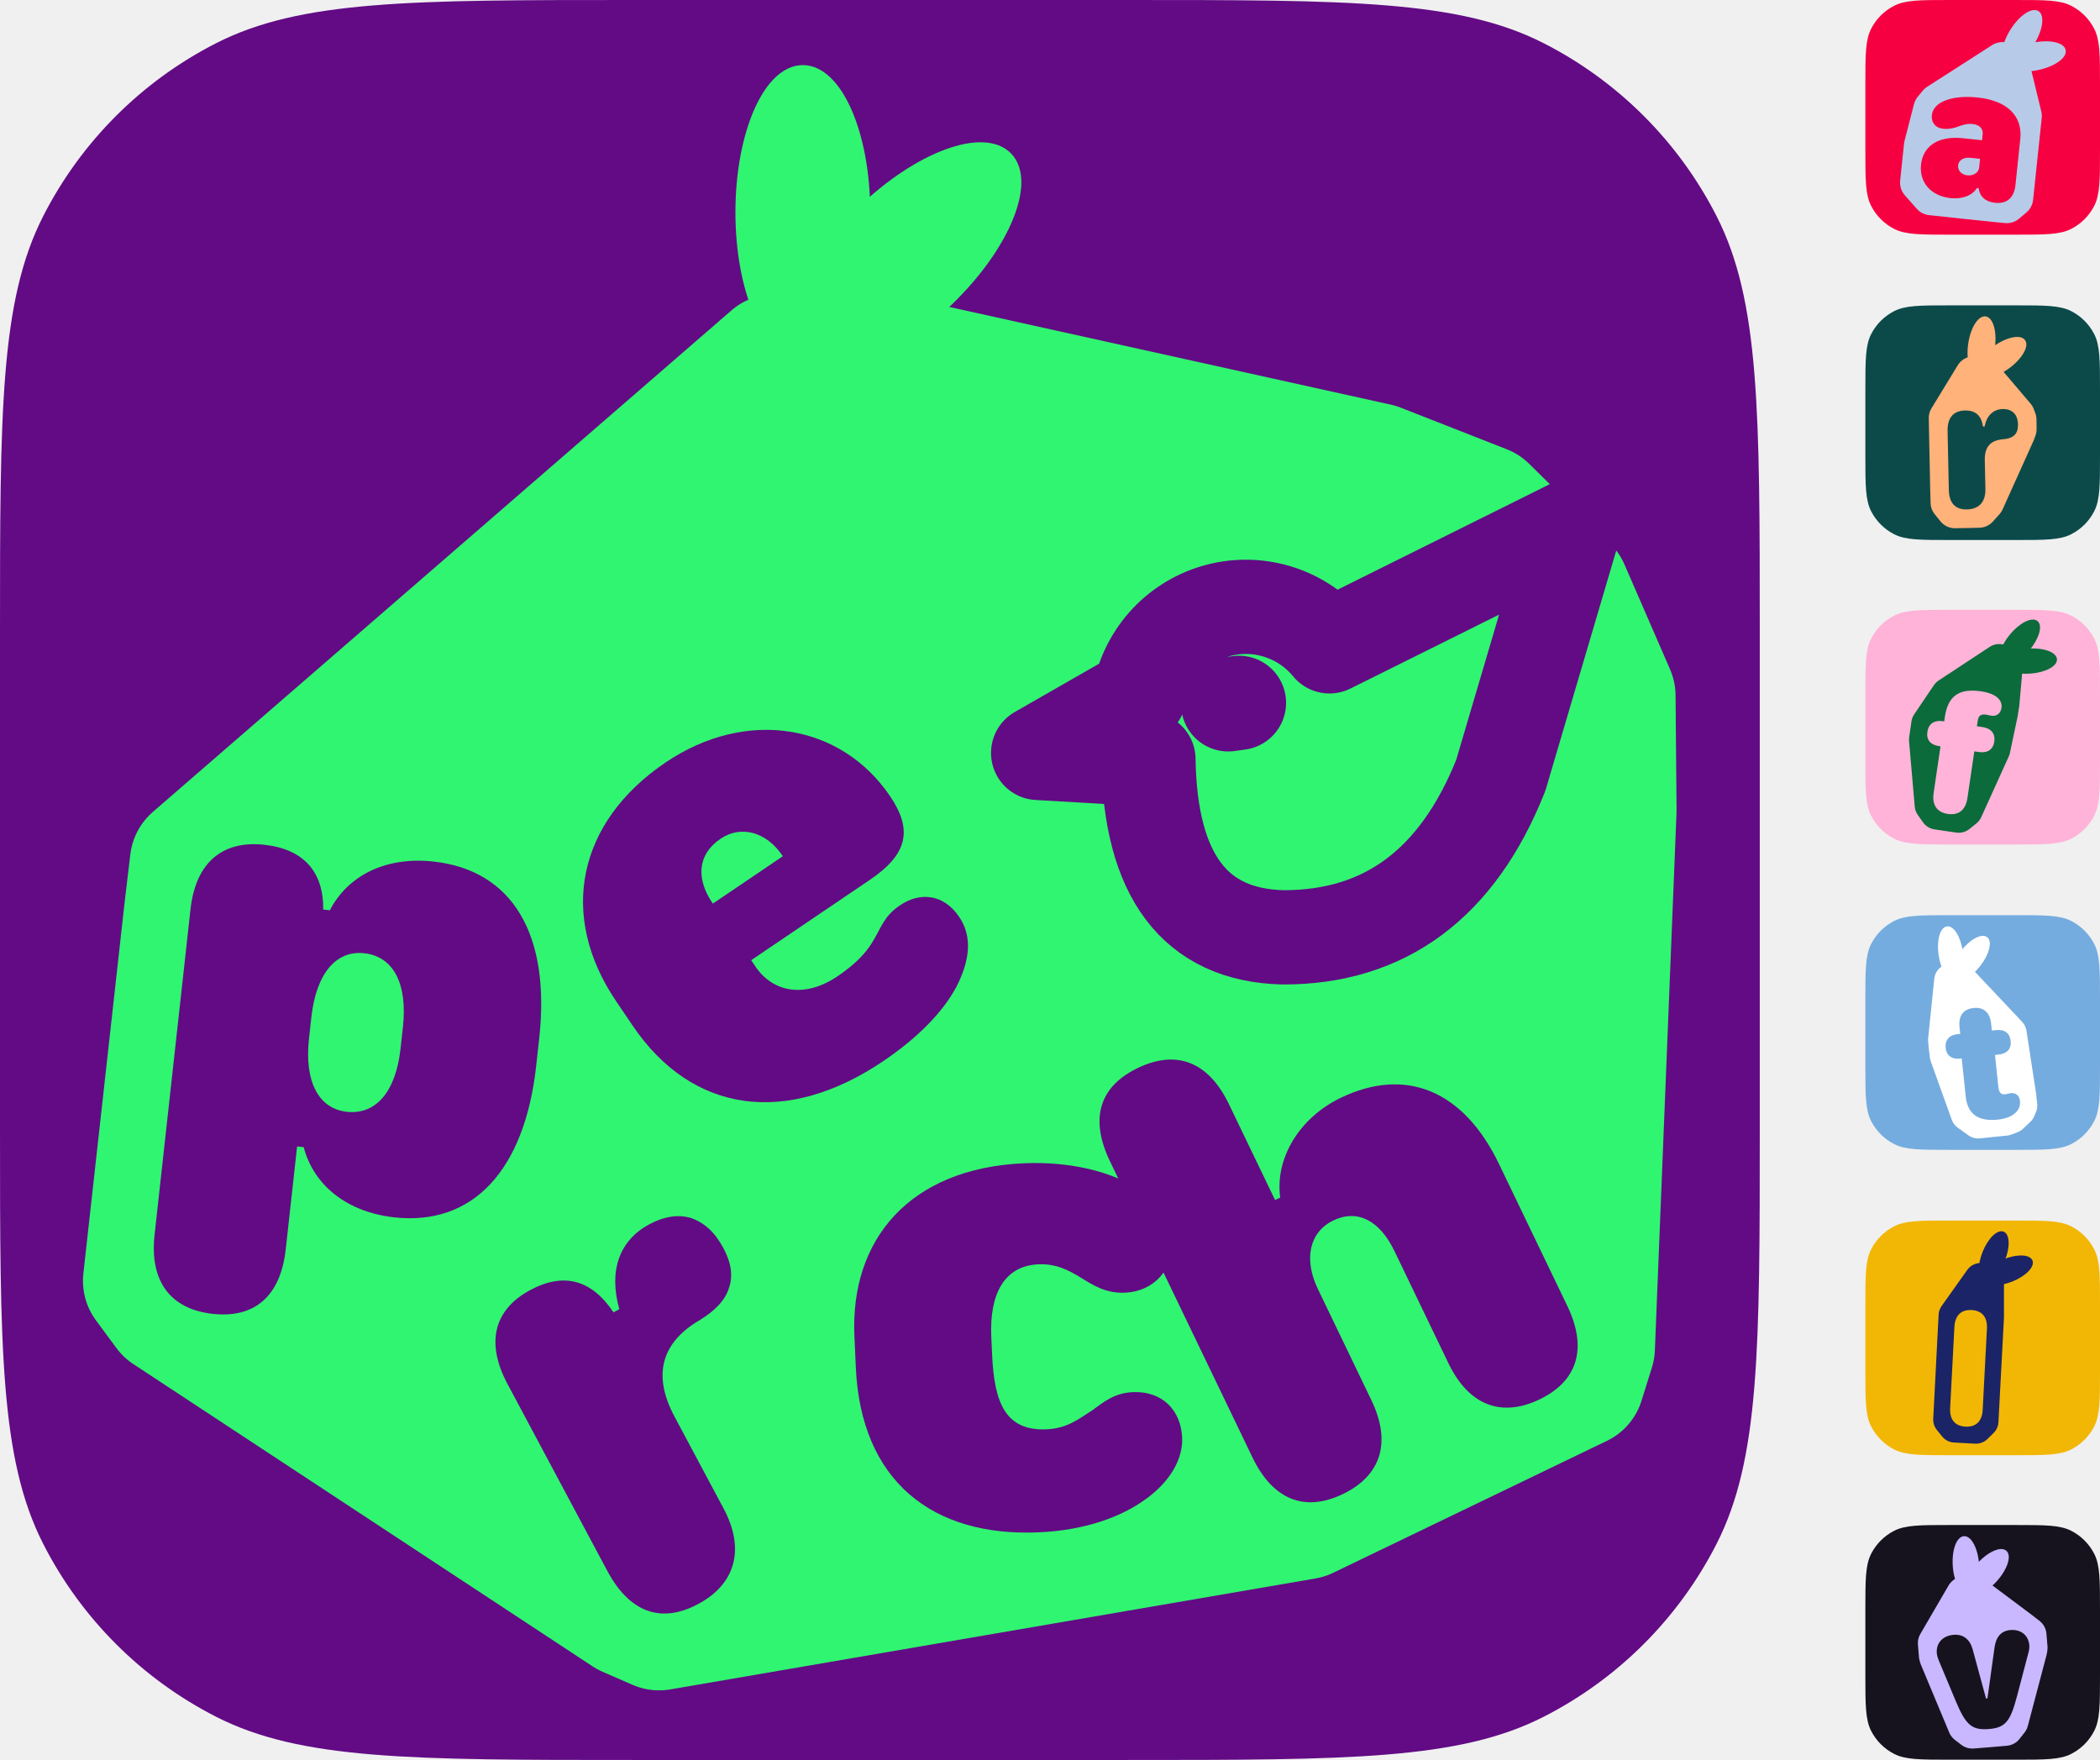
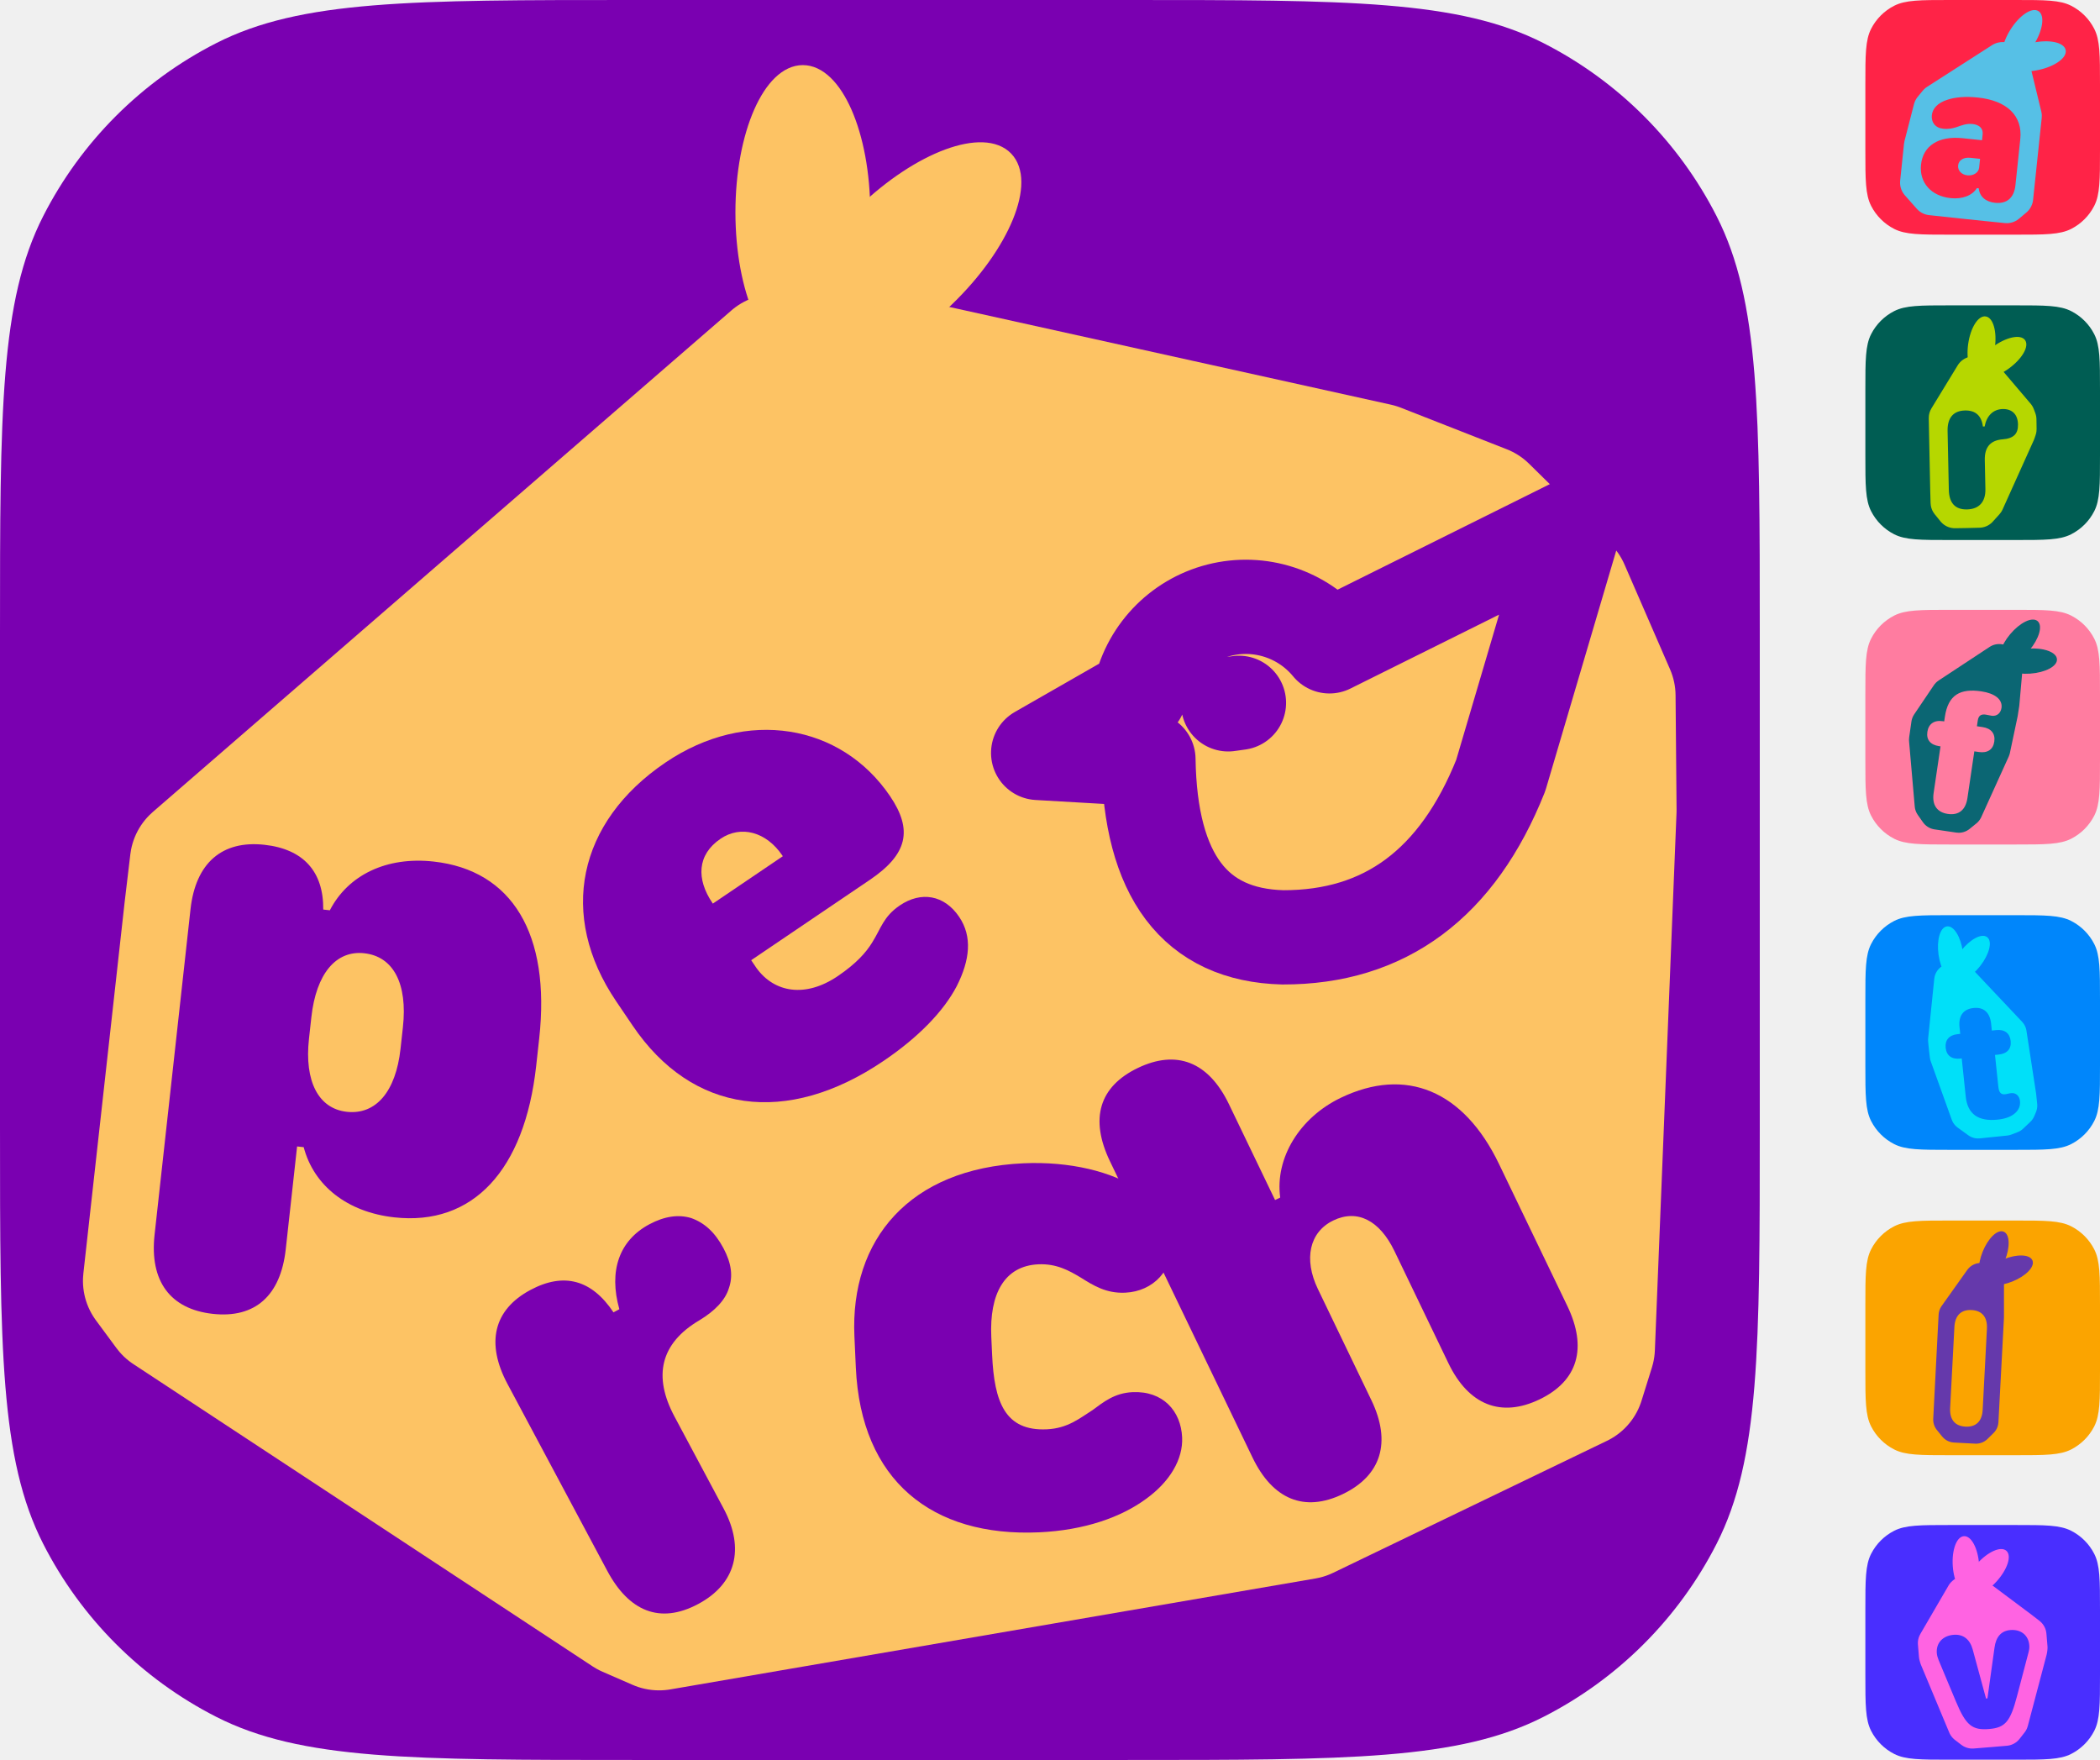
<svg xmlns="http://www.w3.org/2000/svg" viewBox="0 0 238.667 200" width="238.667" height="200">
-   <path d="M327.68 0c64.518 0 96.777 0 121.42 12.556a115.2 115.2 0 0 1 50.344 50.344c12.556 24.643 12.556 56.902 12.556 121.42L512 327.68c0 64.518 0 96.777 -12.556 121.42a115.2 115.2 0 0 1 -50.344 50.344c-24.643 12.556 -56.902 12.556 -121.42 12.556L184.32 512c-64.518 0 -96.777 0 -121.42 -12.556a115.2 115.2 0 0 1 -50.344 -50.344c-12.556 -24.643 -12.556 -56.902 -12.556 -121.42L0 184.32c0 -64.518 0 -96.777 12.556 -121.42a115.2 115.2 0 0 1 50.344 -50.344c24.643 -12.556 56.902 -12.556 121.42 -12.556Z" transform="scale(0.390625)" fill="#620B85" />
+   <path d="M327.68 0c64.518 0 96.777 0 121.42 12.556a115.2 115.2 0 0 1 50.344 50.344c12.556 24.643 12.556 56.902 12.556 121.42L512 327.68c0 64.518 0 96.777 -12.556 121.42a115.2 115.2 0 0 1 -50.344 50.344c-24.643 12.556 -56.902 12.556 -121.42 12.556L184.32 512c-64.518 0 -96.777 0 -121.42 -12.556a115.2 115.2 0 0 1 -50.344 -50.344c-12.556 -24.643 -12.556 -56.902 -12.556 -121.42L0 184.32c0 -64.518 0 -96.777 12.556 -121.42a115.2 115.2 0 0 1 50.344 -50.344c24.643 -12.556 56.902 -12.556 121.42 -12.556Z" transform="scale(0.390625)" fill="#7a00b1" />
  <g transform="translate(1.0 -19.7) scale(1.079) rotate(-12 100 110)">
-     <g opacity="1" fill="#30F570" stroke="#30F570">
+     <g opacity="1" fill="#fdc364" stroke="#fdc364">
      <path d="M7.7 134.5 L20.1 97.1 L21.7 92.4 L92.3 53.4 L98.3 53.4 L151.9 77.8 L161.9 84.4 L168.5 94.4 L170.9 106.2 L168.5 118.0 L154.5 172.9 L152.7 176.1 L121.6 183.7 L52.7 181.0 L49.9 179.0 L9.2 137.8 Z" stroke-width="14" stroke-linejoin="round" />
      <ellipse cx="95.3" cy="38.4" rx="6.6" ry="15.0" transform="rotate(12 95.3 53.4)" />
      <ellipse cx="95.3" cy="38.4" rx="6.6" ry="15.0" transform="rotate(58 95.3 53.4)" />
      <ellipse cx="95.3" cy="53.4" rx="9.0" ry="7.0" />
    </g>
-     <path d="M-26 -4 L-16 -8 A10 10 0 0 1 2 -10 L26 -18 L16 4 Q8 18 -6 16 Q-18 14 -16 -2 Z M-8 -6 L-7 -6" transform="translate(140.1 106.2) rotate(4.0) scale(1.141)" fill="none" stroke="#620B85" stroke-width="8.7" stroke-linejoin="round" stroke-linecap="round" />
-     <g fill="#620B85">
+     <path d="M-26 -4 L-16 -8 A10 10 0 0 1 2 -10 L26 -18 L16 4 Q8 18 -6 16 Q-18 14 -16 -2 Z M-8 -6 L-7 -6" transform="translate(140.1 106.2) rotate(4.0) scale(1.141)" fill="none" stroke="#7a00b1" stroke-width="8.7" stroke-linejoin="round" stroke-linecap="round" />
+     <g fill="#7a00b1">
      <path d="M0.5 10.8V-0.2C0.5 -5 2.8 -7.7 7.6 -7.9C9.5 -8 11 -8.5 11.9 -9.4C12.9 -10.3 13.4 -11.6 13.4 -13.4C13.4 -15.3 12.9 -16.7 11.9 -17.8C10.9 -18.8 9.5 -19.3 7.7 -19.3C4.1 -19.3 1.6 -17 0.7 -12.9H0C-0.4 -17 -2.6 -19.1 -6.6 -19.1C-11 -19.1 -13.4 -16.4 -13.4 -11.5V10.8C-13.4 15.6 -11.2 18.4 -6.6 18.4C-2.1 18.4 0.5 15.6 0.5 10.8Z" transform="translate(58.4 160.3) rotate(-16.1)" />
      <path d="M-17 0.9C-17 12.8 -9.8 19.1 1.5 19.1C6.3 19.1 10.2 17.9 12.9 16.1C15.5 14.4 17 12.1 17 9.8C17 7 15.2 4.8 12 4.8C10.1 4.8 8.9 5.7 7.7 6.5C6.3 7.3 5 8.3 2.8 8.3C-1.6 8.3 -2.6 5.2 -2.6 0.2V-1.7C-2.6 -6.2 -0.9 -9.1 2.7 -9.1C4.6 -9.1 5.9 -8.3 7.1 -7.5C8.4 -6.6 9.7 -5.7 11.7 -5.7C14.7 -5.7 16.9 -7.9 16.9 -10.9C16.9 -13 15.7 -14.9 13.6 -16.5C10.9 -18.5 6.5 -19.8 1.6 -19.8C-10.4 -19.8 -17 -12.6 -17 -2.4Z" transform="translate(95.5 160.8) rotate(9.4)" />
      <path d="M18.4 10.8V-5.8C18.4 -14.4 14 -19.3 6.4 -19.3C1.6 -19.3 -2.6 -16.6 -3.9 -12.6H-4.5V-23.8C-4.5 -28.8 -7 -31.4 -11.5 -31.4C-16 -31.4 -18.4 -28.8 -18.4 -23.8V10.8C-18.4 15.7 -16 18.4 -11.5 18.4C-7 18.4 -4.5 15.7 -4.5 10.8V-2.2C-4.5 -5.7 -2.7 -8 0.1 -8C2.9 -8 4.5 -5.9 4.5 -2.3V10.8C4.5 15.7 7 18.4 11.5 18.4C16 18.4 18.4 15.7 18.4 10.8Z" transform="translate(132.8 162.0) rotate(-13.7)" />
      <path d="M-5.1 23V12.1H-4.4C-2.9 16 0.9 18.4 5.9 18.4C14.2 18.4 19 12 19 0.9V-2C19 -13.1 14.2 -19.3 5.9 -19.3C0.9 -19.3 -2.9 -16.9 -4.4 -13H-5.1C-5.5 -17 -7.9 -19.1 -12 -19.1C-16.5 -19.1 -19 -16.4 -19 -11.5V23C-19 27.9 -16.5 30.6 -12 30.6C-7.5 30.6 -5.1 27.9 -5.1 23ZM-5.1 0.7V-1.6C-5.1 -6.2 -3.3 -8.9 -0.3 -8.9C2.8 -8.9 4.6 -6.2 4.6 -1.6V0.7C4.6 5.2 2.8 7.9 -0.3 7.9C-3.3 7.9 -5.1 5.2 -5.1 0.7Z" transform="translate(34.5 114.0) rotate(18.3)" />
      <path d="M-18 1.2C-18 12.4 -10.5 19.1 1.8 19.1C6.3 19.1 10 18.3 12.6 16.9C15.3 15.4 16.9 13.5 16.9 11C16.9 8.2 15.1 6.5 12.4 6.5C10.3 6.5 9.4 7.4 7.8 8.1C6.7 8.6 5.2 9 2.8 9C-1.3 9 -3.7 6.7 -3.8 3.5V2.5H11.3C16.1 2.5 18 0.7 18 -3.6C18 -12.8 10.7 -19.8 0.4 -19.8C-10.8 -19.8 -18 -12.8 -18 -1.9ZM-3.8 -4.7V-4.8C-3.8 -7.8 -2.3 -9.9 0.7 -9.9C3.3 -9.9 5.1 -7.8 5.1 -4.8V-4.7Z" transform="translate(79.3 110.9) rotate(-22.1)" />
    </g>
  </g>
  <svg x="212" y="0.0" width="26.667" height="26.667" viewBox="0 0 200 200">
-     <path d="M327.68 0c64.518 0 96.777 0 121.42 12.556a115.2 115.2 0 0 1 50.344 50.344c12.556 24.643 12.556 56.902 12.556 121.42L512 327.68c0 64.518 0 96.777 -12.556 121.42a115.2 115.2 0 0 1 -50.344 50.344c-24.643 12.556 -56.902 12.556 -121.42 12.556L184.32 512c-64.518 0 -96.777 0 -121.42 -12.556a115.2 115.2 0 0 1 -50.344 -50.344c-12.556 -24.643 -12.556 -56.902 -12.556 -121.42L0 184.32c0 -64.518 0 -96.777 12.556 -121.42a115.2 115.2 0 0 1 50.344 -50.344c24.643 -12.556 56.902 -12.556 121.42 -12.556Z" transform="scale(0.390625)" fill="#F70041" />
+     <path d="M327.68 0c64.518 0 96.777 0 121.42 12.556a115.2 115.2 0 0 1 50.344 50.344c12.556 24.643 12.556 56.902 12.556 121.42L512 327.68c0 64.518 0 96.777 -12.556 121.42a115.2 115.2 0 0 1 -50.344 50.344c-24.643 12.556 -56.902 12.556 -121.42 12.556L184.32 512c-64.518 0 -96.777 0 -121.42 -12.556a115.2 115.2 0 0 1 -50.344 -50.344c-12.556 -24.643 -12.556 -56.902 -12.556 -121.42L0 184.32c0 -64.518 0 -96.777 12.556 -121.42a115.2 115.2 0 0 1 50.344 -50.344c24.643 -12.556 56.902 -12.556 121.42 -12.556Z" transform="scale(0.390625)" fill="#ff2347" />
    <g transform="translate(-22.4 -11.1) scale(1.163) rotate(20 100 110)">
-       <g opacity="1" fill="#B7CBE8" stroke="#B7CBE8">
+       <g opacity="1" fill="#56c0e6" stroke="#56c0e6">
        <path d="M63.3 101.4 L65.2 96.0 L99.5 51.0 L105.5 51.0 L127.2 83.6 L141.8 142.2 L138.3 148.3 L123.3 152.1 L106.5 156.3 L84.2 161.8 L72.6 155.5 L66.0 129.1 Z" stroke-width="28" stroke-linejoin="round" />
        <ellipse cx="102.5" cy="29.0" rx="9.7" ry="22.0" transform="rotate(12 102.5 51.0)" />
        <ellipse cx="102.5" cy="29.0" rx="9.7" ry="22.0" transform="rotate(58 102.5 51.0)" />
        <ellipse cx="102.5" cy="51.0" rx="16.0" ry="14.0" />
      </g>
-       <path d="M7.3 27.4H8.7C10 33.5 14.9 36.7 21.7 36.7C30.3 36.7 35.2 31.7 35.2 22.3V-11.7C35.2 -28.7 22.7 -38.7 1.1 -38.7C-8.2 -38.7 -15.4 -37.2 -20.6 -34.9C-28 -31.8 -31.1 -27 -31.1 -22.3C-31.1 -17.2 -27.7 -13.3 -21.8 -13.3C-17.7 -13.3 -15 -14.3 -12.4 -15.4C-8.8 -17.1 -5.3 -19 -0.8 -19C4.3 -19 7.4 -16.6 7.4 -12.2V-7.9H-7.1C-24.6 -7.8 -35.2 0.6 -35.2 14.6C-35.2 27.8 -25.4 36.7 -11 36.7C-2.5 36.7 4.5 33.2 7.3 27.4ZM-8.1 12.3C-8.1 8.4 -4.8 5.8 0.3 5.8H7.4V12.3C7.4 15.9 3.9 18.8 -0.6 18.8C-4.9 18.8 -8.1 16 -8.1 12.3Z" transform="translate(100 120) rotate(-14.0)" fill="#F70041" />
+       <path d="M7.3 27.4H8.7C10 33.5 14.9 36.7 21.7 36.7C30.3 36.7 35.2 31.7 35.2 22.3V-11.7C35.2 -28.7 22.7 -38.7 1.1 -38.7C-8.2 -38.7 -15.4 -37.2 -20.6 -34.9C-28 -31.8 -31.1 -27 -31.1 -22.3C-31.1 -17.2 -27.7 -13.3 -21.8 -13.3C-17.7 -13.3 -15 -14.3 -12.4 -15.4C-8.8 -17.1 -5.3 -19 -0.8 -19C4.3 -19 7.4 -16.6 7.4 -12.2V-7.9H-7.1C-24.6 -7.8 -35.2 0.6 -35.2 14.6C-35.2 27.8 -25.4 36.7 -11 36.7C-2.5 36.7 4.5 33.2 7.3 27.4ZM-8.1 12.3C-8.1 8.4 -4.8 5.8 0.3 5.8H7.4V12.3C7.4 15.9 3.9 18.8 -0.6 18.8C-4.9 18.8 -8.1 16 -8.1 12.3Z" transform="translate(100 120) rotate(-14.0)" fill="#ff2347" />
    </g>
  </svg>
  <svg x="212" y="34.7" width="26.667" height="26.667" viewBox="0 0 200 200">
-     <path d="M327.68 0c64.518 0 96.777 0 121.42 12.556a115.2 115.2 0 0 1 50.344 50.344c12.556 24.643 12.556 56.902 12.556 121.42L512 327.68c0 64.518 0 96.777 -12.556 121.42a115.2 115.2 0 0 1 -50.344 50.344c-24.643 12.556 -56.902 12.556 -121.42 12.556L184.32 512c-64.518 0 -96.777 0 -121.42 -12.556a115.2 115.2 0 0 1 -50.344 -50.344c-12.556 -24.643 -12.556 -56.902 -12.556 -121.42L0 184.32c0 -64.518 0 -96.777 12.556 -121.42a115.2 115.2 0 0 1 50.344 -50.344c24.643 -12.556 56.902 -12.556 121.42 -12.556Z" transform="scale(0.390625)" fill="#0C4A4A" />
+     <path d="M327.68 0c64.518 0 96.777 0 121.42 12.556a115.2 115.2 0 0 1 50.344 50.344c12.556 24.643 12.556 56.902 12.556 121.42L512 327.68c0 64.518 0 96.777 -12.556 121.42a115.2 115.2 0 0 1 -50.344 50.344c-24.643 12.556 -56.902 12.556 -121.42 12.556L184.32 512c-64.518 0 -96.777 0 -121.42 -12.556a115.2 115.2 0 0 1 -50.344 -50.344c-12.556 -24.643 -12.556 -56.902 -12.556 -121.42L0 184.32c0 -64.518 0 -96.777 12.556 -121.42a115.2 115.2 0 0 1 50.344 -50.344c24.643 -12.556 56.902 -12.556 121.42 -12.556Z" transform="scale(0.390625)" fill="#005d53" />
    <g transform="translate(-12.7 -2.8) scale(1.126) rotate(-4 100 110)">
-       <g opacity="1" fill="#FFB27A" stroke="#FFB27A">
+       <g opacity="1" fill="#b6d700" stroke="#b6d700">
        <path d="M71.8 149.9 L72.2 140.2 L74.4 95.7 L74.9 85.9 L97.0 54.8 L103.0 54.8 L127.3 87.8 L128.2 90.8 L128.0 94.5 L127.8 98.1 L126.7 100.7 L99.5 151.3 L94.1 156.5 L85.0 156.1 L75.8 155.6 Z" stroke-width="28" stroke-linejoin="round" />
        <ellipse cx="100.0" cy="32.8" rx="9.7" ry="22.0" transform="rotate(12 100.0 54.8)" />
        <ellipse cx="100.0" cy="32.8" rx="9.7" ry="22.0" transform="rotate(58 100.0 54.8)" />
        <ellipse cx="100.0" cy="54.8" rx="16.0" ry="14.0" />
      </g>
-       <path d="M1 21.6V-0.4C1 -10.1 5.5 -15.3 15.1 -15.8C19 -16 21.9 -17 23.9 -18.8C25.8 -20.6 26.7 -23.3 26.7 -26.8C26.7 -30.5 25.7 -33.5 23.8 -35.5C21.8 -37.6 19 -38.7 15.4 -38.7C8.2 -38.7 3.1 -33.9 1.4 -25.8H0.1C-0.8 -34 -5.2 -38.2 -13.2 -38.2C-22.1 -38.2 -26.7 -32.8 -26.7 -23V21.6C-26.7 31.3 -22.4 36.7 -13.3 36.7C-4.1 36.7 1 31.3 1 21.6Z" transform="translate(100 120) rotate(2.8)" fill="#0C4A4A" />
+       <path d="M1 21.6V-0.4C1 -10.1 5.5 -15.3 15.1 -15.8C19 -16 21.9 -17 23.9 -18.8C25.8 -20.6 26.7 -23.3 26.7 -26.8C26.7 -30.5 25.7 -33.5 23.8 -35.5C21.8 -37.6 19 -38.7 15.4 -38.7C8.2 -38.7 3.1 -33.9 1.4 -25.8H0.1C-0.8 -34 -5.2 -38.2 -13.2 -38.2C-22.1 -38.2 -26.7 -32.8 -26.7 -23V21.6C-26.7 31.3 -22.4 36.7 -13.3 36.7C-4.1 36.7 1 31.3 1 21.6Z" transform="translate(100 120) rotate(2.8)" fill="#005d53" />
    </g>
  </svg>
  <svg x="212" y="69.3" width="26.667" height="26.667" viewBox="0 0 200 200">
-     <path d="M327.68 0c64.518 0 96.777 0 121.42 12.556a115.2 115.2 0 0 1 50.344 50.344c12.556 24.643 12.556 56.902 12.556 121.42L512 327.68c0 64.518 0 96.777 -12.556 121.42a115.2 115.2 0 0 1 -50.344 50.344c-24.643 12.556 -56.902 12.556 -121.42 12.556L184.32 512c-64.518 0 -96.777 0 -121.42 -12.556a115.2 115.2 0 0 1 -50.344 -50.344c-12.556 -24.643 -12.556 -56.902 -12.556 -121.42L0 184.32c0 -64.518 0 -96.777 12.556 -121.42a115.2 115.2 0 0 1 50.344 -50.344c24.643 -12.556 56.902 -12.556 121.42 -12.556Z" transform="scale(0.390625)" fill="#FFB3D9" />
+     <path d="M327.68 0c64.518 0 96.777 0 121.42 12.556a115.2 115.2 0 0 1 50.344 50.344c12.556 24.643 12.556 56.902 12.556 121.42L512 327.68c0 64.518 0 96.777 -12.556 121.42a115.2 115.2 0 0 1 -50.344 50.344c-24.643 12.556 -56.902 12.556 -121.42 12.556L184.32 512c-64.518 0 -96.777 0 -121.42 -12.556a115.2 115.2 0 0 1 -50.344 -50.344c-12.556 -24.643 -12.556 -56.902 -12.556 -121.42L0 184.32c0 -64.518 0 -96.777 12.556 -121.42a115.2 115.2 0 0 1 50.344 -50.344c24.643 -12.556 56.902 -12.556 121.42 -12.556Z" transform="scale(0.390625)" fill="#ff7ca0" />
    <g transform="translate(-21.7 11.7) scale(1.048) rotate(28 100 110)">
-       <g opacity="1" fill="#0B6B3A" stroke="#0B6B3A">
+       <g opacity="1" fill="#0b6673" stroke="#0b6673">
        <path d="M62.0 98.1 L65.0 69.7 L88.8 26.1 L94.8 26.1 L107.2 55.4 L109.8 62.9 L118.1 91.7 L121.5 145.7 L118.7 152.3 L101.9 158.3 L95.4 155.0 L66.4 110.3 L64.2 104.2 Z" stroke-width="28" stroke-linejoin="round" />
        <ellipse cx="91.8" cy="4.1" rx="9.7" ry="22.0" transform="rotate(12 91.8 26.1)" />
        <ellipse cx="91.8" cy="4.1" rx="9.7" ry="22.0" transform="rotate(58 91.8 26.1)" />
        <ellipse cx="91.8" cy="26.1" rx="16.0" ry="14.0" />
      </g>
-       <path d="M11.7 21.6V-16.8H15.4C22.6 -16.8 26.6 -20.5 26.6 -27C26.6 -33.5 22.6 -37.3 15.4 -37.3H10.8V-41.9C10.8 -46.4 13 -47.7 16.6 -47.7C18.2 -47.7 19.9 -47.5 21.4 -47.5C25.5 -47.5 28.4 -50.5 28.4 -55C28.4 -58.4 26.6 -61.3 23.2 -63.2C20.1 -64.9 15.8 -65.9 10.2 -65.9C-7.2 -65.9 -16.1 -59.1 -16.1 -41.1V-37.3H-17.3C-24.4 -37.3 -28.4 -33.4 -28.4 -26.9C-28.4 -20.4 -24.4 -16.8 -17.3 -16.8H-16.1V21.6C-16.1 31.4 -11.1 36.7 -2.2 36.7C6.8 36.7 11.7 31.4 11.7 21.6Z" transform="translate(100 120) rotate(-19.6)" fill="#FFB3D9" />
+       <path d="M11.7 21.6V-16.8H15.4C22.6 -16.8 26.6 -20.5 26.6 -27C26.6 -33.5 22.6 -37.3 15.4 -37.3H10.8V-41.9C10.8 -46.4 13 -47.7 16.6 -47.7C18.2 -47.7 19.9 -47.5 21.4 -47.5C25.5 -47.5 28.4 -50.5 28.4 -55C28.4 -58.4 26.6 -61.3 23.2 -63.2C20.1 -64.9 15.8 -65.9 10.2 -65.9C-7.2 -65.9 -16.1 -59.1 -16.1 -41.1V-37.3H-17.3C-24.4 -37.3 -28.4 -33.4 -28.4 -26.9C-28.4 -20.4 -24.4 -16.8 -17.3 -16.8H-16.1V21.6C-16.1 31.4 -11.1 36.7 -2.2 36.7C6.8 36.7 11.7 31.4 11.7 21.6Z" transform="translate(100 120) rotate(-19.6)" fill="#ff7ca0" />
    </g>
  </svg>
  <svg x="212" y="104.0" width="26.667" height="26.667" viewBox="0 0 200 200">
-     <path d="M327.68 0c64.518 0 96.777 0 121.42 12.556a115.2 115.2 0 0 1 50.344 50.344c12.556 24.643 12.556 56.902 12.556 121.42L512 327.68c0 64.518 0 96.777 -12.556 121.42a115.2 115.2 0 0 1 -50.344 50.344c-24.643 12.556 -56.902 12.556 -121.42 12.556L184.32 512c-64.518 0 -96.777 0 -121.42 -12.556a115.2 115.2 0 0 1 -50.344 -50.344c-12.556 -24.643 -12.556 -56.902 -12.556 -121.42L0 184.32c0 -64.518 0 -96.777 12.556 -121.42a115.2 115.2 0 0 1 50.344 -50.344c24.643 -12.556 56.902 -12.556 121.42 -12.556Z" transform="scale(0.390625)" fill="#74ACDF" />
+     <path d="M327.68 0c64.518 0 96.777 0 121.42 12.556a115.2 115.2 0 0 1 50.344 50.344c12.556 24.643 12.556 56.902 12.556 121.42L512 327.68c0 64.518 0 96.777 -12.556 121.42a115.2 115.2 0 0 1 -50.344 50.344c-24.643 12.556 -56.902 12.556 -121.42 12.556L184.32 512c-64.518 0 -96.777 0 -121.42 -12.556a115.2 115.2 0 0 1 -50.344 -50.344c-12.556 -24.643 -12.556 -56.902 -12.556 -121.42L0 184.32c0 -64.518 0 -96.777 12.556 -121.42a115.2 115.2 0 0 1 50.344 -50.344c24.643 -12.556 56.902 -12.556 121.42 -12.556Z" transform="scale(0.390625)" fill="#0086fb" />
    <g transform="translate(-5.5 14.4) scale(1.022) rotate(-20 100 110)">
-       <g opacity="1" fill="#FFFFFF" stroke="#FFFFFF">
+       <g opacity="1" fill="#00e0f9" stroke="#00e0f9">
        <path d="M76.9 146.0 L77.1 94.2 L78.6 87.9 L80.2 81.6 L102.0 36.6 L108.0 36.6 L133.1 94.8 L122.8 146.5 L120.8 154.5 L118.3 157.2 L110.7 160.5 L105.2 160.6 L83.0 155.0 Z" stroke-width="28" stroke-linejoin="round" />
        <ellipse cx="105.0" cy="14.6" rx="9.7" ry="22.0" transform="rotate(12 105.0 36.6)" />
        <ellipse cx="105.0" cy="14.6" rx="9.7" ry="22.0" transform="rotate(58 105.0 36.6)" />
        <ellipse cx="105.0" cy="36.6" rx="16.0" ry="14.0" />
      </g>
-       <path d="M-16.1 16.2C-16.1 30.8 -8 38.1 8.5 38.1C14.9 38.1 20.2 36.7 23.7 34C26.8 31.7 28.5 28.5 28.5 24.6C28.5 20.2 25.8 17.3 21.9 17.3C19.7 17.3 18.6 17.7 16.7 17.7C13.2 17.7 11.8 15.6 11.8 10.8V-15.8H14.9C22.1 -15.8 26 -19.5 26 -26C26 -32.5 22.1 -36.3 14.9 -36.3H11.3V-42C11.3 -51.4 6.7 -56.6 -1.9 -56.6C-10.5 -56.6 -15.2 -51.4 -15.2 -42V-36.3H-17.4C-24.5 -36.3 -28.5 -32.5 -28.5 -26C-28.5 -19.5 -24.5 -15.8 -17.4 -15.8H-16.1Z" transform="translate(100 120) rotate(14.0)" fill="#74ACDF" />
+       <path d="M-16.1 16.2C-16.1 30.8 -8 38.1 8.5 38.1C14.9 38.1 20.2 36.7 23.7 34C26.8 31.7 28.5 28.5 28.5 24.6C28.5 20.2 25.8 17.3 21.9 17.3C19.7 17.3 18.6 17.7 16.7 17.7C13.2 17.7 11.8 15.6 11.8 10.8V-15.8H14.9C22.1 -15.8 26 -19.5 26 -26C26 -32.5 22.1 -36.3 14.9 -36.3H11.3V-42C11.3 -51.4 6.7 -56.6 -1.9 -56.6C-10.5 -56.6 -15.2 -51.4 -15.2 -42V-36.3H-17.4C-24.5 -36.3 -28.5 -32.5 -28.5 -26C-28.5 -19.5 -24.5 -15.8 -17.4 -15.8H-16.1Z" transform="translate(100 120) rotate(14.0)" fill="#0086fb" />
    </g>
  </svg>
  <svg x="212" y="138.7" width="26.667" height="26.667" viewBox="0 0 200 200">
-     <path d="M327.68 0c64.518 0 96.777 0 121.42 12.556a115.2 115.2 0 0 1 50.344 50.344c12.556 24.643 12.556 56.902 12.556 121.42L512 327.68c0 64.518 0 96.777 -12.556 121.42a115.2 115.2 0 0 1 -50.344 50.344c-24.643 12.556 -56.902 12.556 -121.42 12.556L184.32 512c-64.518 0 -96.777 0 -121.42 -12.556a115.2 115.2 0 0 1 -50.344 -50.344c-12.556 -24.643 -12.556 -56.902 -12.556 -121.42L0 184.32c0 -64.518 0 -96.777 12.556 -121.42a115.2 115.2 0 0 1 50.344 -50.344c24.643 -12.556 56.902 -12.556 121.42 -12.556Z" transform="scale(0.390625)" fill="#F2B705" />
+     <path d="M327.68 0c64.518 0 96.777 0 121.42 12.556a115.2 115.2 0 0 1 50.344 50.344c12.556 24.643 12.556 56.902 12.556 121.42L512 327.68c0 64.518 0 96.777 -12.556 121.42a115.2 115.2 0 0 1 -50.344 50.344c-24.643 12.556 -56.902 12.556 -121.42 12.556L184.32 512c-64.518 0 -96.777 0 -121.42 -12.556a115.2 115.2 0 0 1 -50.344 -50.344c-12.556 -24.643 -12.556 -56.902 -12.556 -121.42L0 184.32c0 -64.518 0 -96.777 12.556 -121.42a115.2 115.2 0 0 1 50.344 -50.344c24.643 -12.556 56.902 -12.556 121.42 -12.556Z" transform="scale(0.390625)" fill="#fba400" />
    <g transform="translate(-10.9 19.3) scale(0.999) rotate(10 100 110)">
-       <g opacity="1" fill="#1B2466" stroke="#1B2466">
+       <g opacity="1" fill="#6539ab" stroke="#6539ab">
        <path d="M79.2 64.6 L95.4 30.5 L101.4 30.5 L106.8 61.2 L108.0 71.0 L117.6 149.5 L113.4 155.4 L104.5 156.5 L95.5 157.6 L90.1 152.9 L80.4 74.4 Z" stroke-width="28" stroke-linejoin="round" />
        <ellipse cx="98.4" cy="8.5" rx="9.7" ry="22.0" transform="rotate(12 98.4 30.5)" />
        <ellipse cx="98.4" cy="8.5" rx="9.7" ry="22.0" transform="rotate(58 98.4 30.5)" />
        <ellipse cx="98.4" cy="30.5" rx="16.0" ry="14.0" />
      </g>
-       <path d="M0 36.7C9 36.7 13.9 31.4 13.9 21.6V-47.7C13.9 -57.5 9 -62.9 0 -62.9C-9 -62.9 -13.9 -57.5 -13.9 -47.7V21.6C-13.9 31.4 -9 36.7 0 36.7Z" transform="translate(100 120) rotate(-7.0)" fill="#F2B705" />
+       <path d="M0 36.7C9 36.7 13.9 31.4 13.9 21.6V-47.7C13.9 -57.5 9 -62.9 0 -62.9C-9 -62.9 -13.9 -57.5 -13.9 -47.7V21.6C-13.9 31.4 -9 36.7 0 36.7Z" transform="translate(100 120) rotate(-7.0)" fill="#fba400" />
    </g>
  </svg>
  <svg x="212" y="173.3" width="26.667" height="26.667" viewBox="0 0 200 200">
-     <path d="M327.68 0c64.518 0 96.777 0 121.42 12.556a115.2 115.2 0 0 1 50.344 50.344c12.556 24.643 12.556 56.902 12.556 121.42L512 327.68c0 64.518 0 96.777 -12.556 121.42a115.2 115.2 0 0 1 -50.344 50.344c-24.643 12.556 -56.902 12.556 -121.42 12.556L184.32 512c-64.518 0 -96.777 0 -121.42 -12.556a115.2 115.2 0 0 1 -50.344 -50.344c-12.556 -24.643 -12.556 -56.902 -12.556 -121.42L0 184.32c0 -64.518 0 -96.777 12.556 -121.42a115.2 115.2 0 0 1 50.344 -50.344c24.643 -12.556 56.902 -12.556 121.42 -12.556Z" transform="scale(0.390625)" fill="#16131F" />
+     <path d="M327.68 0c64.518 0 96.777 0 121.42 12.556a115.2 115.2 0 0 1 50.344 50.344c12.556 24.643 12.556 56.902 12.556 121.42L512 327.68c0 64.518 0 96.777 -12.556 121.42a115.2 115.2 0 0 1 -50.344 50.344c-24.643 12.556 -56.902 12.556 -121.42 12.556L184.32 512c-64.518 0 -96.777 0 -121.42 -12.556a115.2 115.2 0 0 1 -50.344 -50.344c-12.556 -24.643 -12.556 -56.902 -12.556 -121.42L0 184.32c0 -64.518 0 -96.777 12.556 -121.42a115.2 115.2 0 0 1 50.344 -50.344c24.643 -12.556 56.902 -12.556 121.42 -12.556Z" transform="scale(0.390625)" fill="#492eff" />
    <g transform="translate(-10.6 1.7) scale(1.102) rotate(-16 100 110)">
-       <g opacity="1" fill="#C9B8FF" stroke="#C9B8FF">
+       <g opacity="1" fill="#ff63e2" stroke="#ff63e2">
        <path d="M69.3 90.2 L71.2 80.7 L102.5 50.7 L108.5 50.7 L137.2 88.5 L141.6 94.5 L140.1 102.1 L139.7 104.1 L139.0 105.7 L109.8 154.7 L104.7 158.4 L92.5 156.0 L79.6 153.4 L75.9 148.4 L69.3 92.0 Z" stroke-width="28" stroke-linejoin="round" />
        <ellipse cx="105.5" cy="28.7" rx="9.7" ry="22.0" transform="rotate(12 105.5 50.7)" />
        <ellipse cx="105.5" cy="28.7" rx="9.7" ry="22.0" transform="rotate(58 105.5 50.7)" />
        <ellipse cx="105.5" cy="50.7" rx="16.0" ry="14.0" />
      </g>
-       <path d="M-24.3 13.3C-18.1 32.5 -13.6 36.7 -0.4 36.7C12.1 36.7 16.4 32.2 23.1 13.3L34.7 -19.4C35.5 -21.6 35.9 -23.3 35.9 -25.3C35.9 -33.1 30.4 -38.2 22.3 -38.2C15.2 -38.2 10.7 -33.9 8.9 -25.5L0.2 13H-0.9L-8 -25.7C-9.5 -33.7 -14.3 -38.2 -21.8 -38.2C-30.2 -38.2 -35.9 -33 -35.9 -25.1C-35.9 -23.3 -35.5 -21.5 -34.9 -19.5Z" transform="translate(100 120) rotate(11.2)" fill="#16131F" />
+       <path d="M-24.3 13.3C-18.1 32.5 -13.6 36.7 -0.4 36.7C12.1 36.7 16.4 32.2 23.1 13.3L34.7 -19.4C35.5 -21.6 35.9 -23.3 35.9 -25.3C35.9 -33.1 30.4 -38.2 22.3 -38.2C15.2 -38.2 10.7 -33.9 8.9 -25.5L0.2 13H-0.9L-8 -25.7C-9.5 -33.7 -14.3 -38.2 -21.8 -38.2C-30.2 -38.2 -35.9 -33 -35.9 -25.1C-35.9 -23.3 -35.5 -21.5 -34.9 -19.5Z" transform="translate(100 120) rotate(11.2)" fill="#492eff" />
    </g>
  </svg>
</svg>
